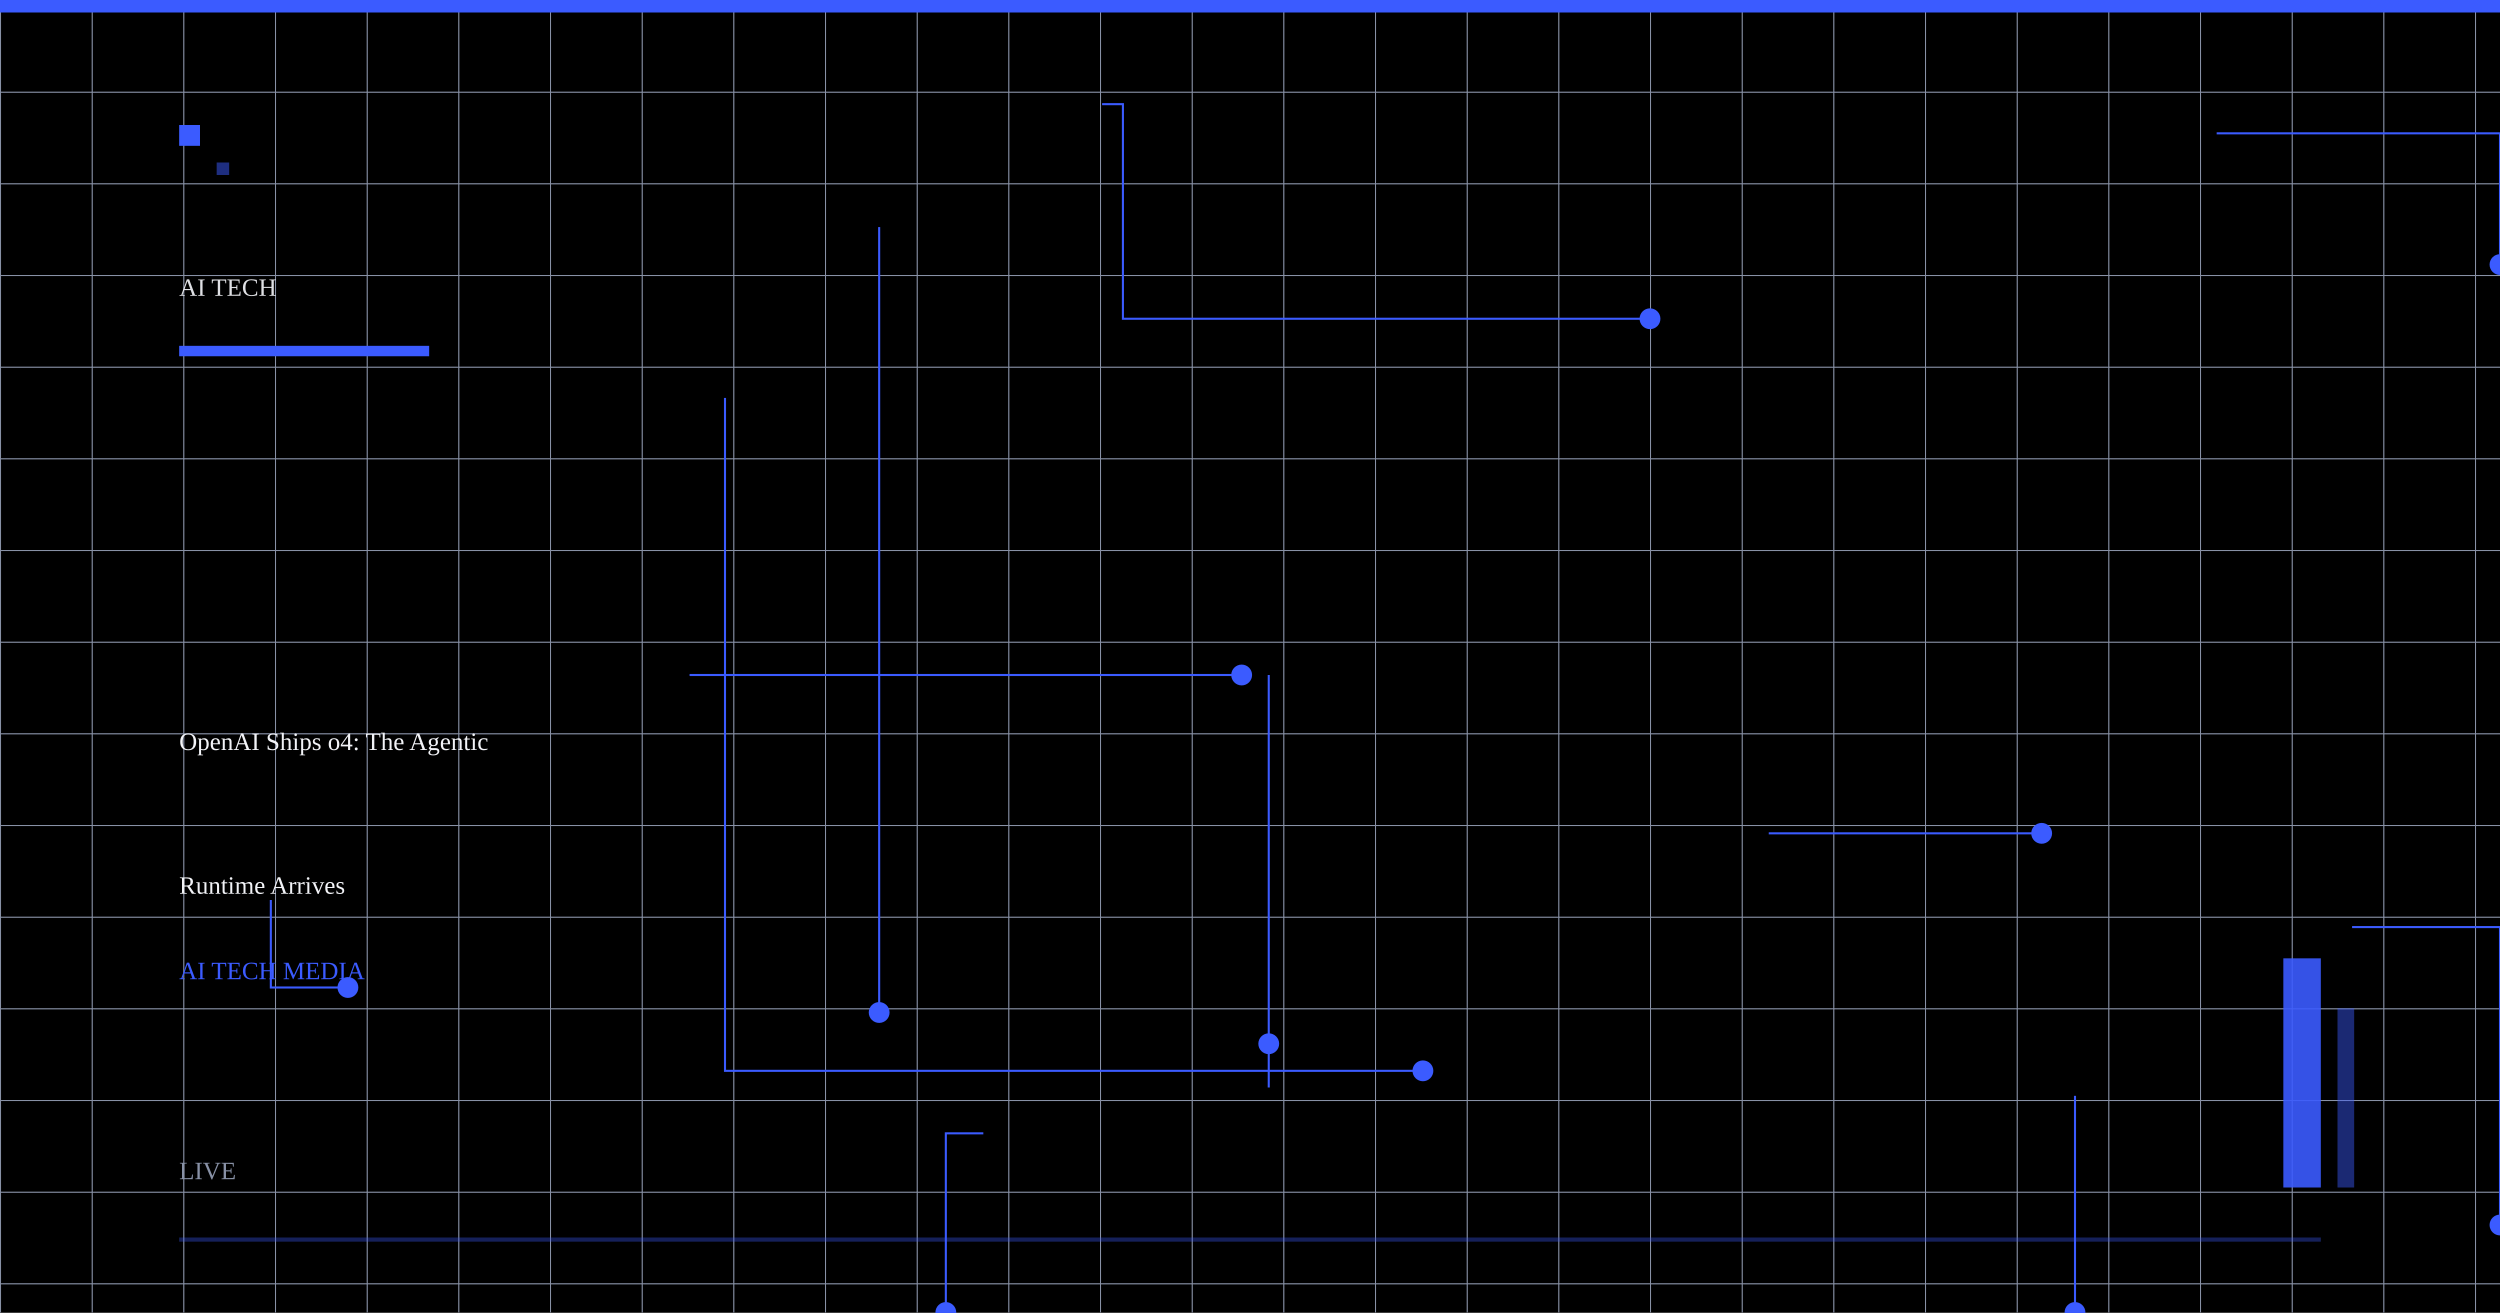
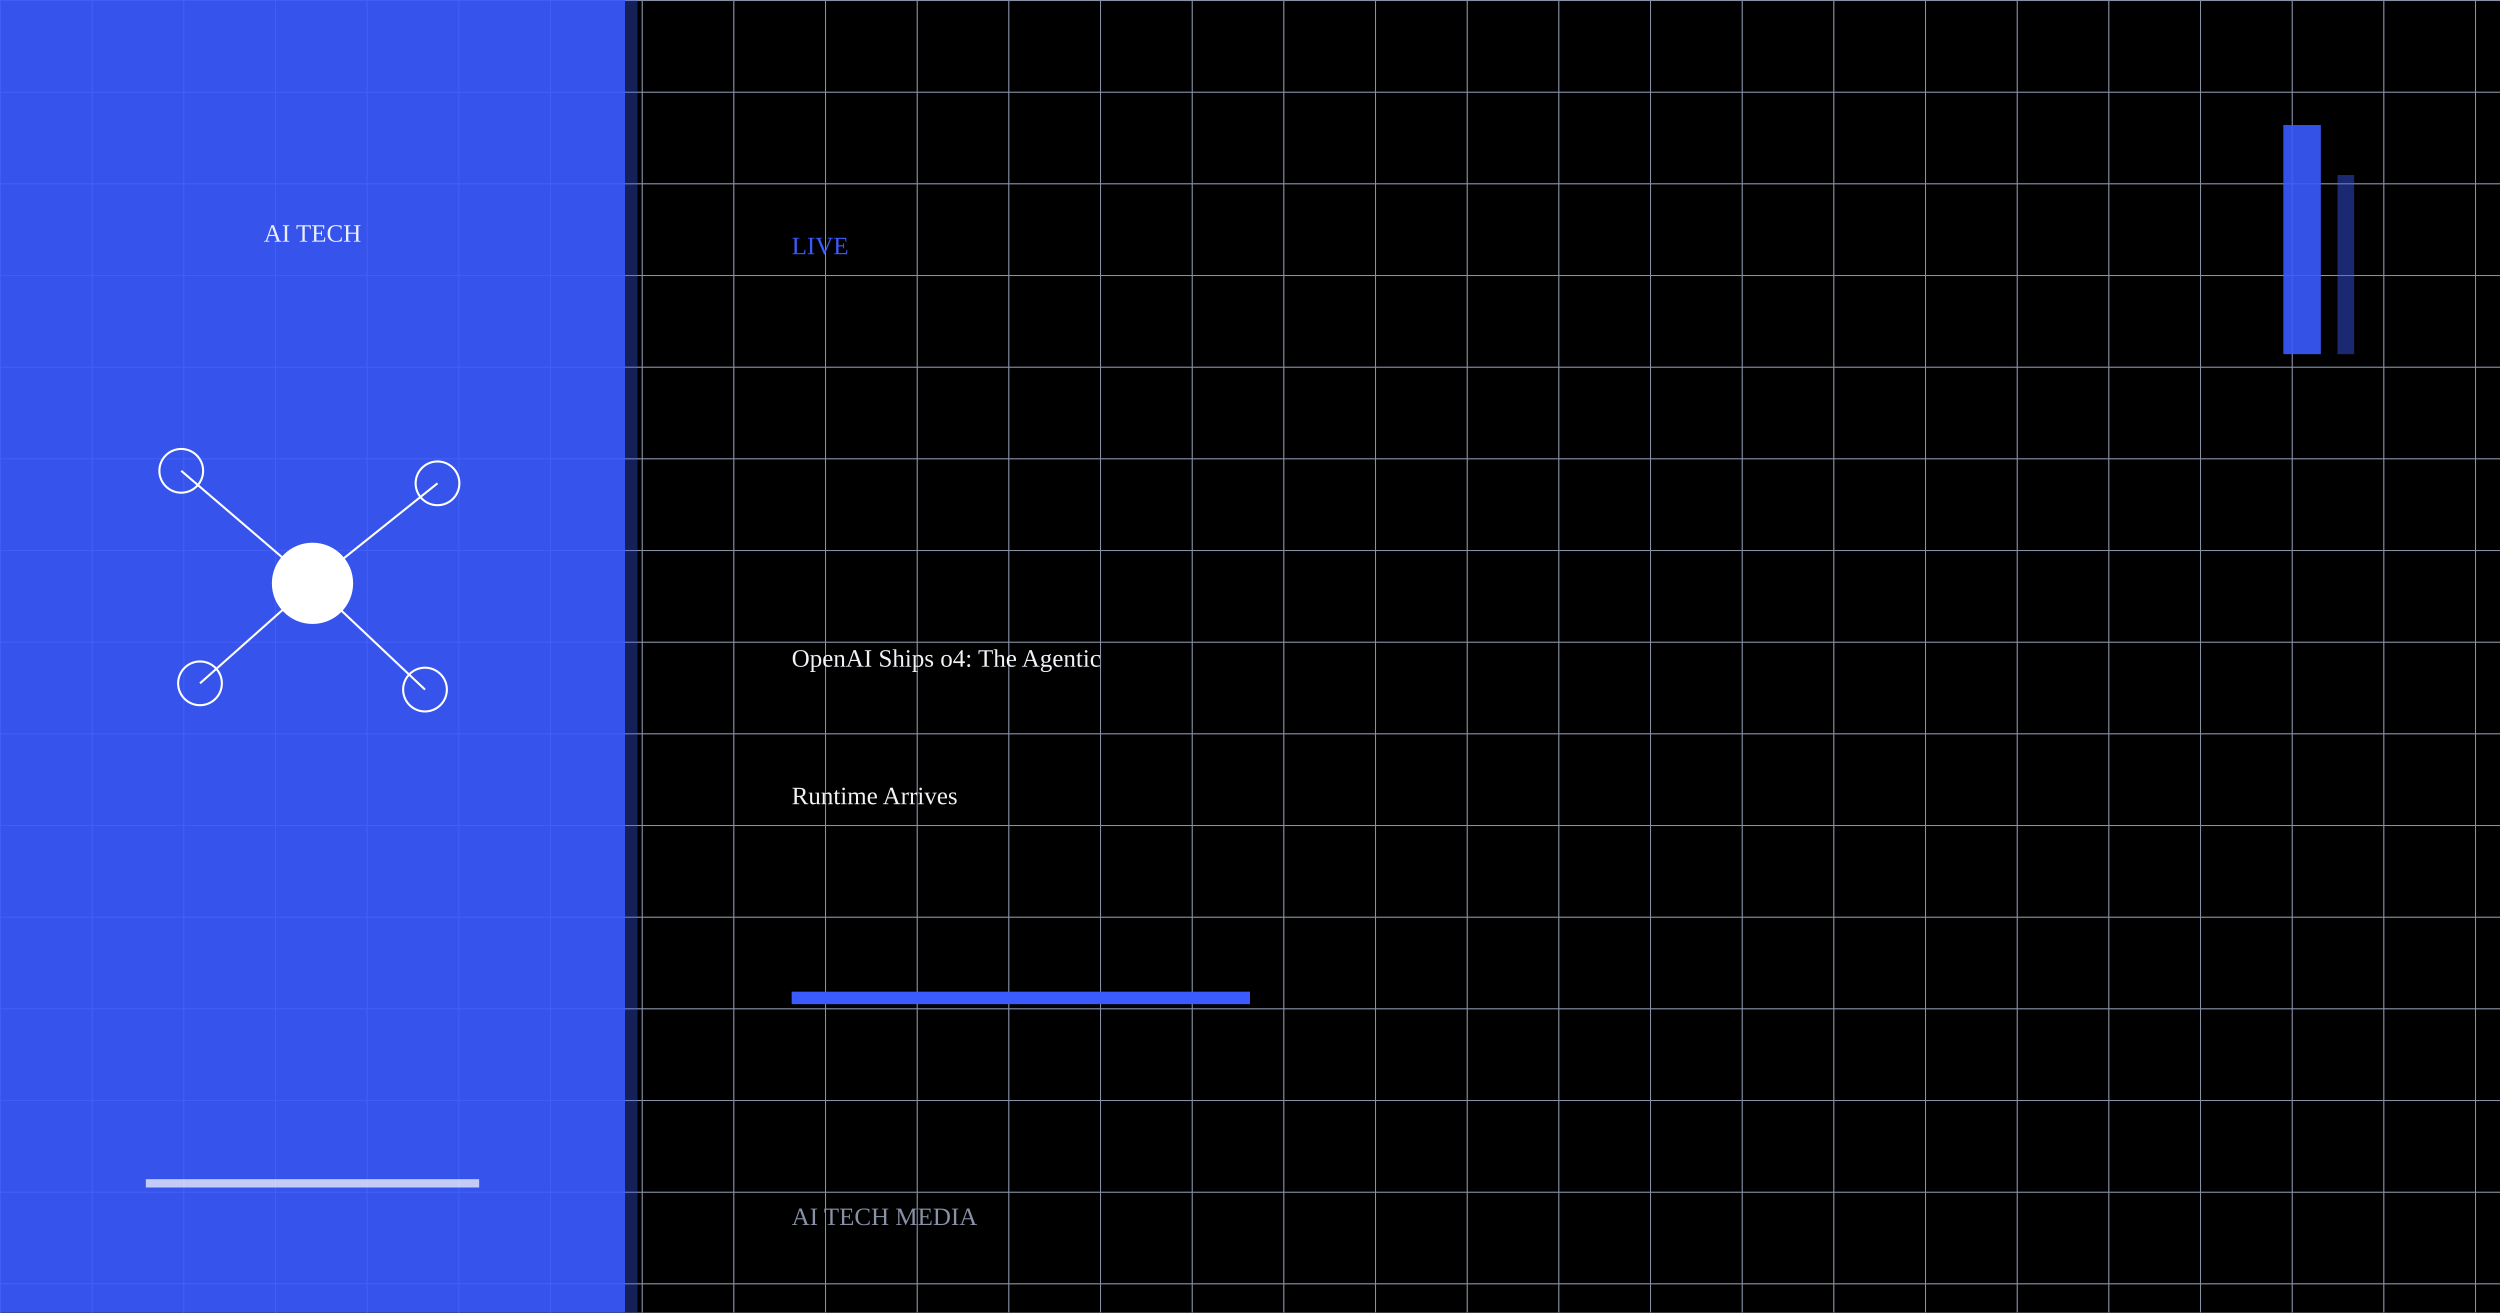
<svg xmlns="http://www.w3.org/2000/svg" viewBox="0 0 1200 630" role="img" aria-label="OpenAI Ships o4: The Agentic Runtime Arrives">
  <defs>
    <linearGradient id="bg-a-openaishipso4agenticruntime" x1="0" y1="0" x2="1" y2="1">
      <stop offset="0%" stopColor="#0D0E16" />
      <stop offset="100%" stopColor="#1B1E31" />
    </linearGradient>
    <radialGradient id="glow-a-openaishipso4agenticruntime" cx="72%" cy="18%" r="85%">
      <stop offset="0%" stopColor="#3B5BFF" stopOpacity="0.34" />
      <stop offset="100%" stopColor="#3B5BFF" stopOpacity="0" />
    </radialGradient>
    <pattern id="grid-a-openaishipso4agenticruntime" width="44" height="44" patternUnits="userSpaceOnUse">
      <path d="M44 0H0V44" fill="none" stroke="#8891A6" strokeOpacity="0.1" strokeWidth="1" />
    </pattern>
  </defs>
  <rect width="1200" height="630" fill="url(#bg-a-openaishipso4agenticruntime)" />
  <rect width="1200" height="630" fill="url(#glow-a-openaishipso4agenticruntime)" />
  <rect width="1200" height="630" fill="url(#grid-a-openaishipso4agenticruntime)" />
-   <path d="M1064 64 L1200 64 L1200 64 L1200 127 L1200 127" fill="none" stroke="#3B5BFF" strokeOpacity="0.16" strokeWidth="2" />
-   <circle cx="1200" cy="127" r="5" fill="#3B5BFF" fillOpacity="0.35" />
-   <path d="M331 324 L517 324 L596 324" fill="none" stroke="#3B5BFF" strokeOpacity="0.16" strokeWidth="2" />
-   <circle cx="596" cy="324" r="5" fill="#3B5BFF" fillOpacity="0.35" />
-   <path d="M1129 445 L1200 445 L1200 474 L1200 588" fill="none" stroke="#3B5BFF" strokeOpacity="0.16" strokeWidth="2" />
-   <circle cx="1200" cy="588" r="5" fill="#3B5BFF" fillOpacity="0.35" />
-   <path d="M348 191 L348 371 L348 514 L517 514 L683 514" fill="none" stroke="#3B5BFF" strokeOpacity="0.16" strokeWidth="2" />
-   <circle cx="683" cy="514" r="5" fill="#3B5BFF" fillOpacity="0.35" />
-   <path d="M609 324 L609 522 L609 494 L609 501" fill="none" stroke="#3B5BFF" strokeOpacity="0.16" strokeWidth="2" />
-   <circle cx="609" cy="501" r="5" fill="#3B5BFF" fillOpacity="0.35" />
-   <path d="M422 109 L422 302 L422 332 L422 486" fill="none" stroke="#3B5BFF" strokeOpacity="0.16" strokeWidth="2" />
-   <circle cx="422" cy="486" r="5" fill="#3B5BFF" fillOpacity="0.35" />
-   <path d="M472 544 L454 544 L454 630" fill="none" stroke="#3B5BFF" strokeOpacity="0.16" strokeWidth="2" />
-   <circle cx="454" cy="630" r="5" fill="#3B5BFF" fillOpacity="0.35" />
-   <path d="M996 526 L996 588 L996 630" fill="none" stroke="#3B5BFF" strokeOpacity="0.16" strokeWidth="2" />
-   <circle cx="996" cy="630" r="5" fill="#3B5BFF" fillOpacity="0.35" />
-   <path d="M529 50 L539 50 L539 153 L617 153 L792 153" fill="none" stroke="#3B5BFF" strokeOpacity="0.16" strokeWidth="2" />
-   <circle cx="792" cy="153" r="5" fill="#3B5BFF" fillOpacity="0.35" />
-   <path d="M849 400 L849 400 L980 400" fill="none" stroke="#3B5BFF" strokeOpacity="0.16" strokeWidth="2" />
-   <circle cx="980" cy="400" r="5" fill="#3B5BFF" fillOpacity="0.35" />
-   <path d="M130 432 L130 474 L167 474" fill="none" stroke="#3B5BFF" strokeOpacity="0.16" strokeWidth="2" />
-   <circle cx="167" cy="474" r="5" fill="#3B5BFF" fillOpacity="0.35" />
-   <rect x="0" y="0" width="1200" height="6" fill="#3B5BFF" />
-   <text x="86" y="142" fontFamily="'Big Shoulders Display', sans-serif" fontSize="92" fontWeight="800" fill="#F2F3F7" opacity="0.92">AI TECH</text>
-   <rect x="86" y="166" width="120" height="5" fill="#3B5BFF" />
-   <rect x="86" y="60" width="10" height="10" fill="#3B5BFF" />
-   <rect x="104" y="78" width="6" height="6" fill="#3B5BFF" opacity="0.5" />
-   <text x="86" y="360" fontFamily="'Big Shoulders Display', sans-serif" fontSize="64" fontWeight="800" fill="#F2F3F7">OpenAI Ships o4: The Agentic</text>
-   <text x="86" y="429" fontFamily="'Big Shoulders Display', sans-serif" fontSize="64" fontWeight="800" fill="#F2F3F7">Runtime Arrives</text>
-   <text x="86" y="566" fontFamily="IBM Plex Mono, monospace" fontSize="30" letterSpacing="10" fill="#8891A6">LIVE</text>
-   <text x="86" y="470" fontFamily="IBM Plex Mono, monospace" fontSize="20" letterSpacing="6" fill="#3B5BFF">AI TECH MEDIA</text>
-   <rect x="1096" y="460" width="18" height="110" fill="#3B5BFF" opacity="0.9" />
-   <rect x="1122" y="484" width="8" height="86" fill="#3B5BFF" opacity="0.45" />
-   <rect x="86" y="594" width="1028" height="2" fill="#3B5BFF" opacity="0.35" />
+   <rect x="0" y="0" width="300" height="630" fill="#3B5BFF" opacity="0.92" />
+   <rect x="300" y="0" width="6" height="630" fill="#3B5BFF" opacity="0.35" />
+   <text x="150" y="116" fontFamily="'Big Shoulders Display', sans-serif" fontSize="34" fontWeight="800" fill="#FFFFFF" opacity="0.9" text-anchor="middle">AI TECH</text>
+   <g transform="translate(75 205)" fill="none" stroke="#FFFFFF" strokeWidth="5" strokeLinecap="round" strokeLinejoin="round">
+     <circle cx="75" cy="75" r="19.5" fill="#FFFFFF" stroke="none" />
+     <line x1="75" y1="75" x2="12" y2="21" />
+     <circle cx="12" cy="21" r="10.5" />
+     <line x1="75" y1="75" x2="135" y2="27" />
+     <circle cx="135" cy="27" r="10.5" />
+     <line x1="75" y1="75" x2="129" y2="126" />
+     <circle cx="129" cy="126" r="10.5" />
+     <line x1="75" y1="75" x2="21" y2="123" />
+     <circle cx="21" cy="123" r="10.5" />
+   </g>
+   <rect x="70" y="566" width="160" height="4" fill="#FFFFFF" opacity="0.7" />
+   <text x="380" y="122" fontFamily="IBM Plex Mono, monospace" fontSize="26" letterSpacing="10" fill="#3B5BFF">LIVE</text>
+   <text x="380" y="320" fontFamily="'Big Shoulders Display', sans-serif" fontSize="62" fontWeight="800" fill="#F2F3F7">OpenAI Ships o4: The Agentic</text>
+   <text x="380" y="386" fontFamily="'Big Shoulders Display', sans-serif" fontSize="62" fontWeight="800" fill="#F2F3F7">Runtime Arrives</text>
+   <rect x="380" y="476" width="220" height="6" fill="#3B5BFF" />
+   <text x="380" y="588" fontFamily="IBM Plex Mono, monospace" fontSize="20" letterSpacing="6" fill="#8891A6">AI TECH MEDIA</text>
+   <rect x="1096" y="60" width="18" height="110" fill="#3B5BFF" opacity="0.9" />
+   <rect x="1122" y="84" width="8" height="86" fill="#3B5BFF" opacity="0.45" />
</svg>
